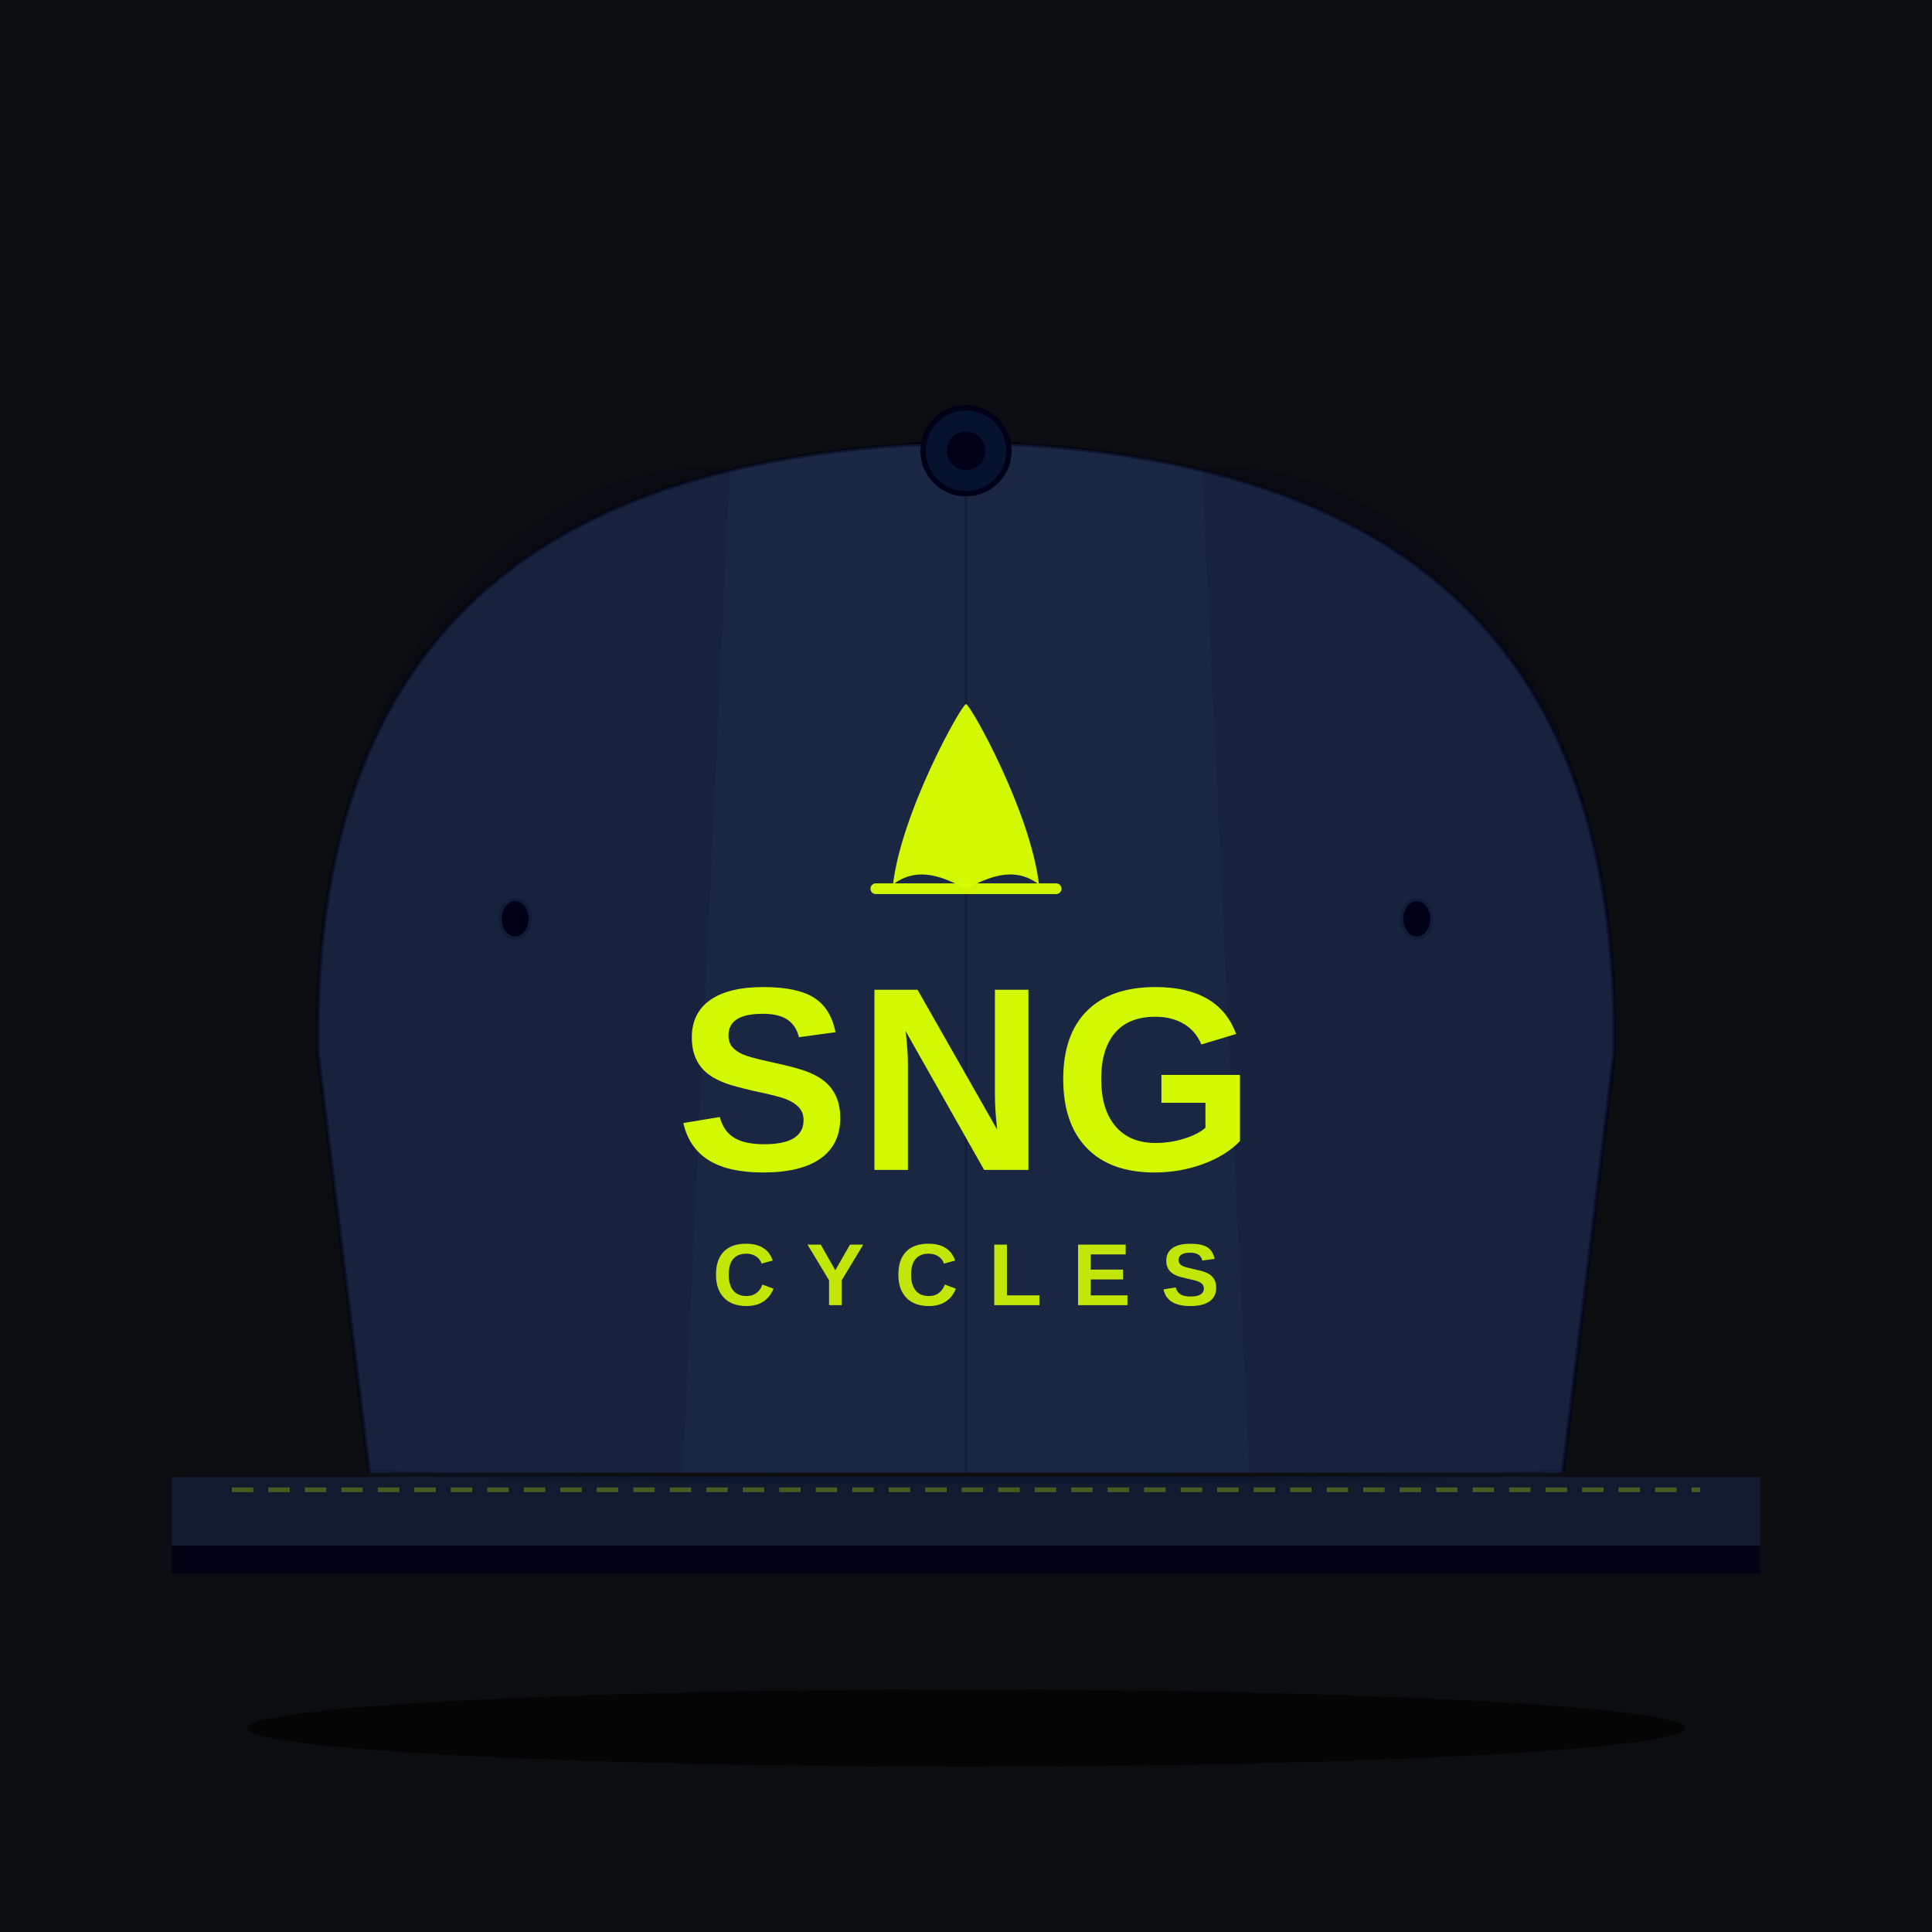
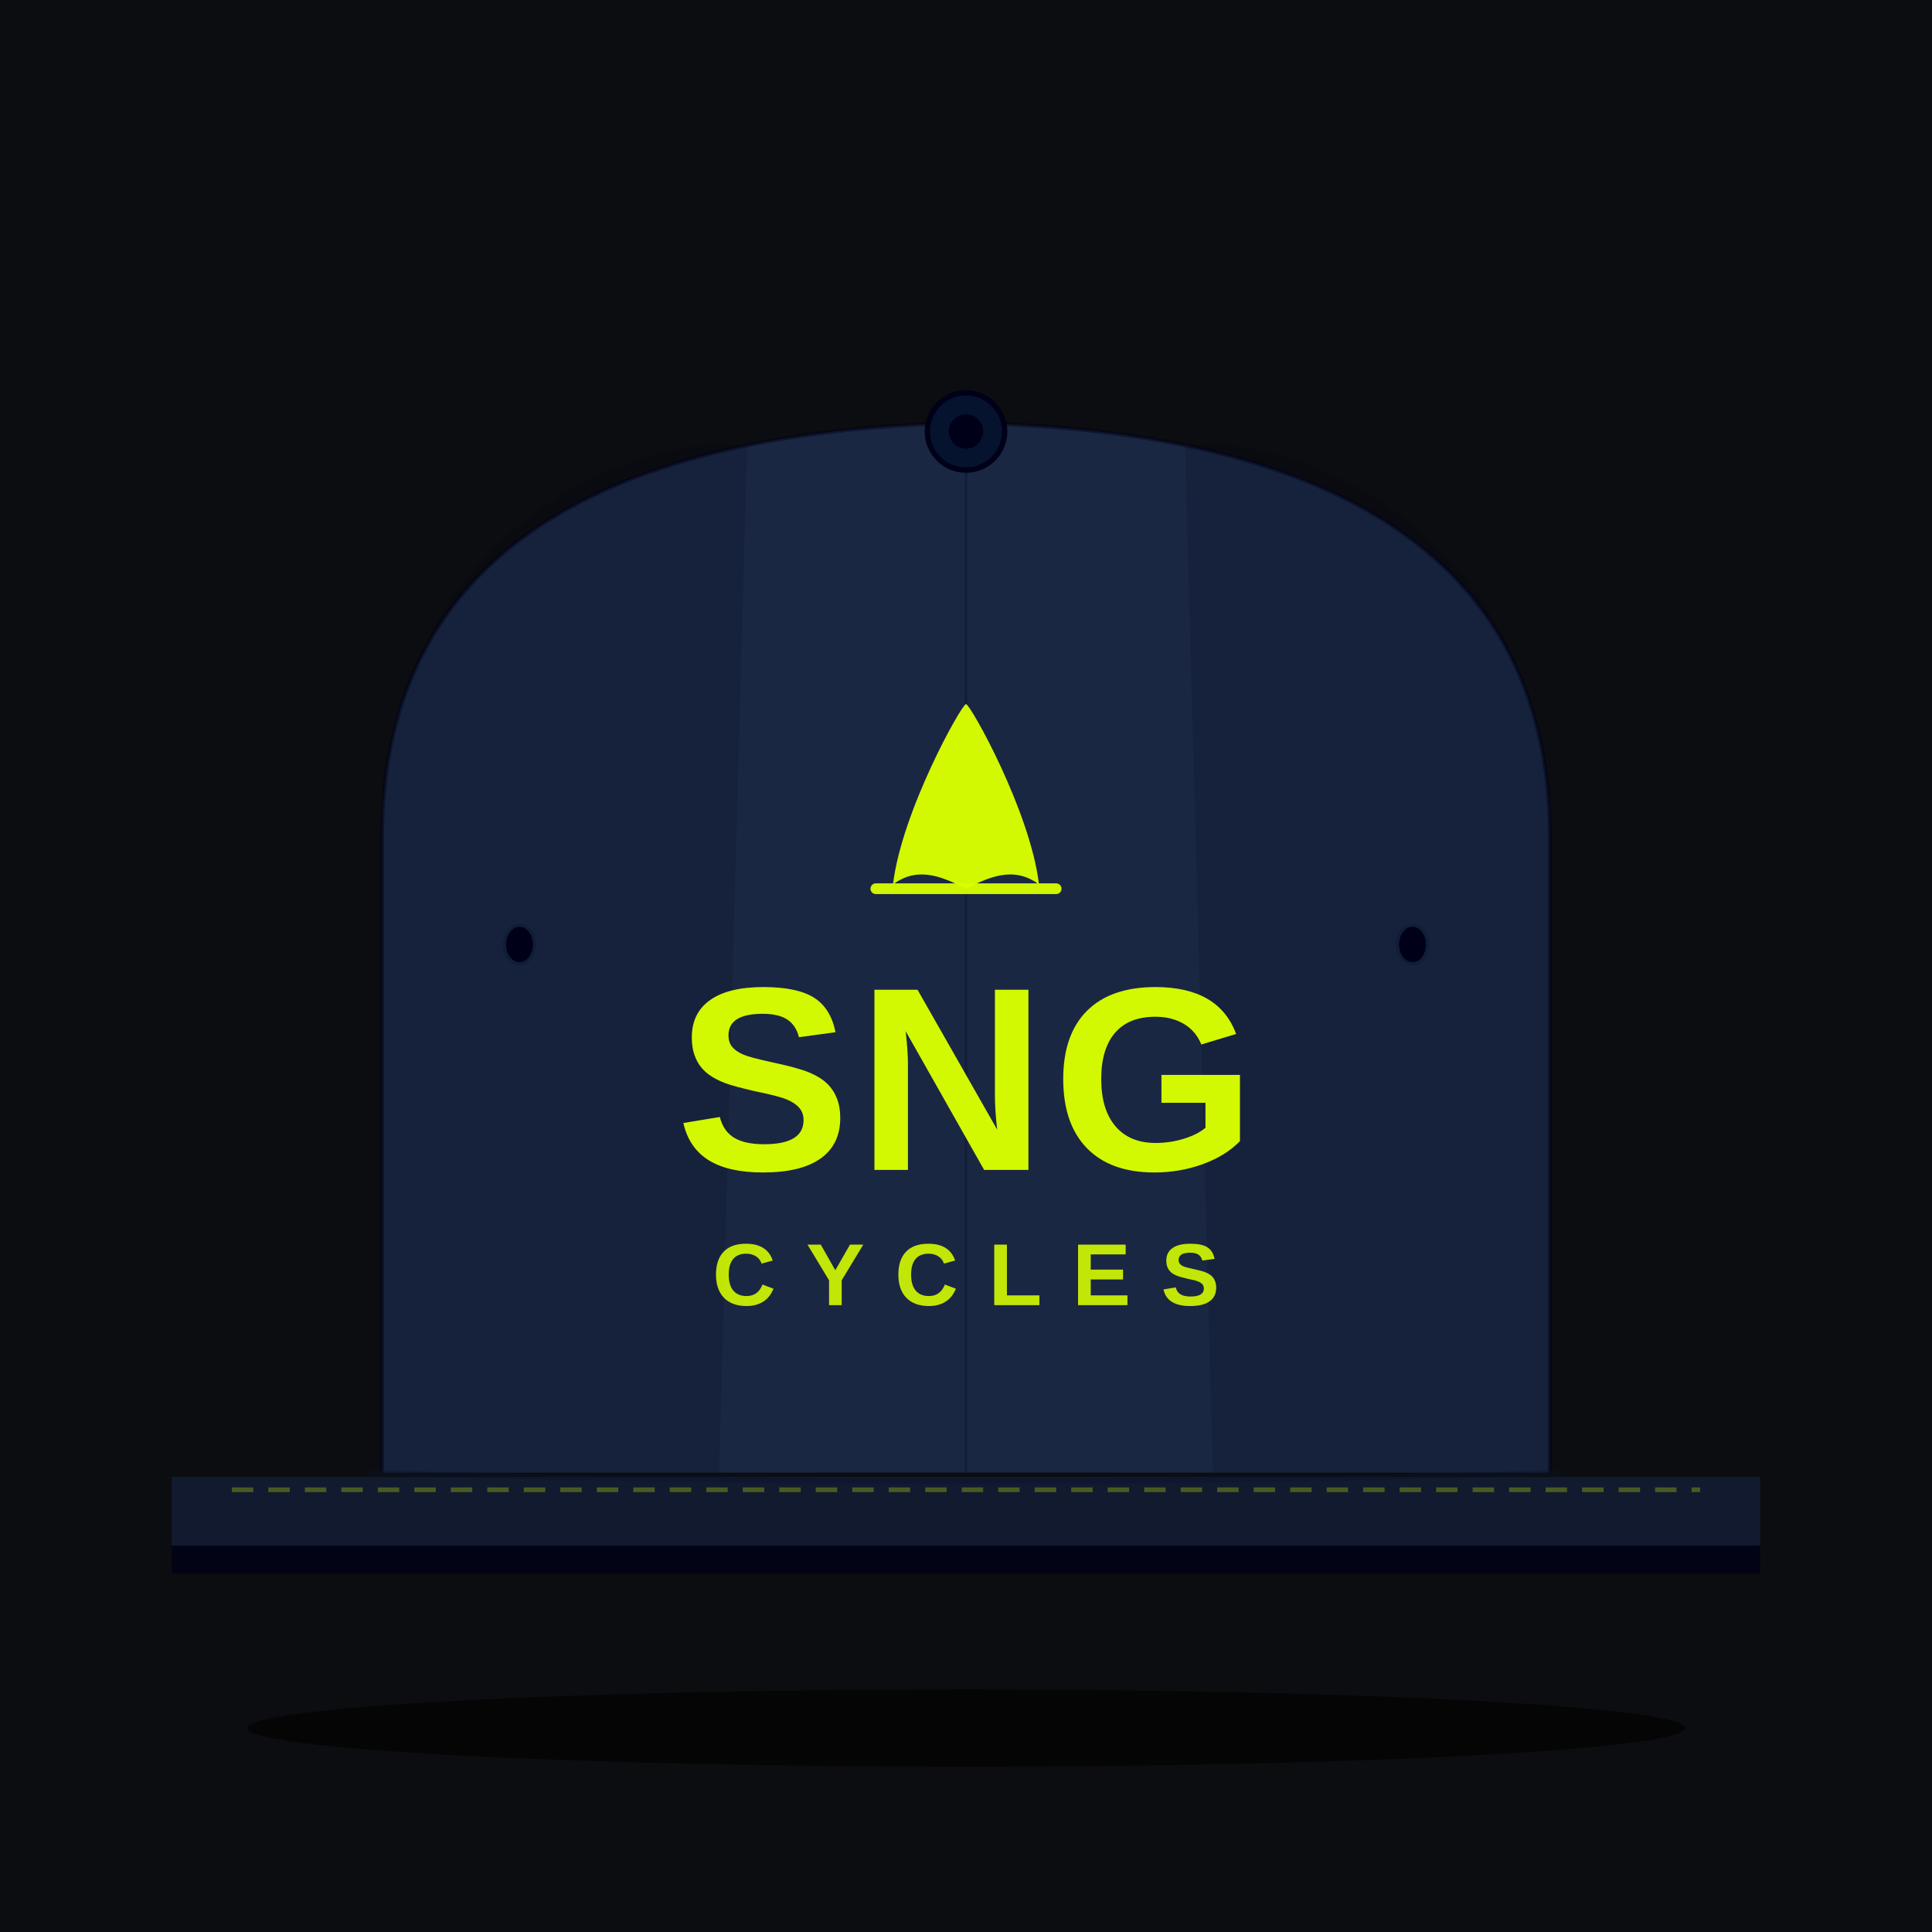
<svg xmlns="http://www.w3.org/2000/svg" width="900" height="900" viewBox="0 0 900 900">
  <rect width="900" height="900" fill="#0c0d10" />
  <ellipse cx="450" cy="805" rx="335" ry="18" fill="#000" opacity="0.60" />
  <path d="M 80 688 L 820 688 L 820 720 L 80 720 Z" fill="#111a2e" />
  <path d="M 80 720 L 820 720 L 820 733 L 80 733 Z" fill="#000018" opacity="0.75" />
  <path d="M 108 694 L 792 694" fill="none" stroke="#d8ff00" stroke-width="2.2" stroke-dasharray="10 7" opacity="0.28" />
-   <path d="     M 172 686     L 148 490     C 145 285 265 210 450 206     C 635 210 755 285 752 490     L 728 686     Z" fill="#1a2742" />
-   <path d="     M 172 686     L 148 490     C 145 285 265 210 340 218     L 318 686     Z" fill="#000018" opacity="0.13" />
-   <path d="     M 728 686     L 752 490     C 755 285 635 210 560 218     L 582 686     Z" fill="#000018" opacity="0.13" />
-   <path d="M 172 686 L 148 490 C 145 285 265 210 450 206" fill="none" stroke="#000018" stroke-width="1.8" opacity="0.45" />
-   <path d="M 728 686 L 752 490 C 755 285 635 210 450 206" fill="none" stroke="#000018" stroke-width="1.8" opacity="0.45" />
-   <line x1="450" y1="208" x2="450" y2="686" stroke="#000018" stroke-width="1.2" opacity="0.22" />
+   <path d="     M 178 686     L 178 390     C 178 248 298 200 450 197     C 602 200 722 248 722 390     L 722 686     Z" fill="#1a2742" />
+   <path d="     M 178 686     L 178 390     C 178 248 298 200 348 208     L 335 686     Z" fill="#000018" opacity="0.14" />
+   <path d="     M 722 686     L 722 390     C 722 248 602 200 552 208     L 565 686     Z" fill="#000018" opacity="0.14" />
+   <path d="M 178 686 L 178 390 C 178 248 298 200 450 197" fill="none" stroke="#000018" stroke-width="1.8" opacity="0.45" />
+   <path d="M 722 686 L 722 390 C 722 248 602 200 450 197" fill="none" stroke="#000018" stroke-width="1.8" opacity="0.45" />
+   <line x1="450" y1="200" x2="450" y2="686" stroke="#000018" stroke-width="1.2" opacity="0.22" />
  <path d="M 172 686 Q 450 694 728 686" fill="none" stroke="#06132e" stroke-width="2.5" opacity="0.35" />
-   <circle cx="450" cy="210" r="20" fill="#06132e" stroke="#000018" stroke-width="2.5" />
-   <circle cx="450" cy="210" r="9" fill="#000018" />
-   <ellipse cx="240" cy="428" rx="7" ry="9" fill="#000018" stroke="#101d38" stroke-width="1.5" />
-   <ellipse cx="660" cy="428" rx="7" ry="9" fill="#000018" stroke="#101d38" stroke-width="1.5" />
+   <circle cx="450" cy="201" r="18" fill="#06132e" stroke="#000018" stroke-width="2.5" />
+   <circle cx="450" cy="201" r="8" fill="#000018" />
+   <ellipse cx="242" cy="440" rx="7" ry="9" fill="#000018" stroke="#101d38" stroke-width="1.5" />
+   <ellipse cx="658" cy="440" rx="7" ry="9" fill="#000018" stroke="#101d38" stroke-width="1.5" />
  <path d="     M 450 328     C 448 328 420 378 416 412     C 428 403 440 409 450 414     C 460 409 472 403 484 412     C 480 378 452 328 450 328 Z" fill="#d8ff00" opacity="0.97" />
  <line x1="408" y1="414" x2="492" y2="414" stroke="#d8ff00" stroke-width="5" stroke-linecap="round" opacity="0.95" />
  <text x="450" y="545" text-anchor="middle" font-family="Arial Black, Arial, sans-serif" font-weight="900" font-size="122" fill="#d8ff00" letter-spacing="3" opacity="0.97">SNG</text>
  <text x="450" y="608" text-anchor="middle" font-family="Arial Black, Arial, sans-serif" font-weight="900" font-size="41" fill="#d8ff00" letter-spacing="14" opacity="0.88">CYCLES</text>
</svg>
